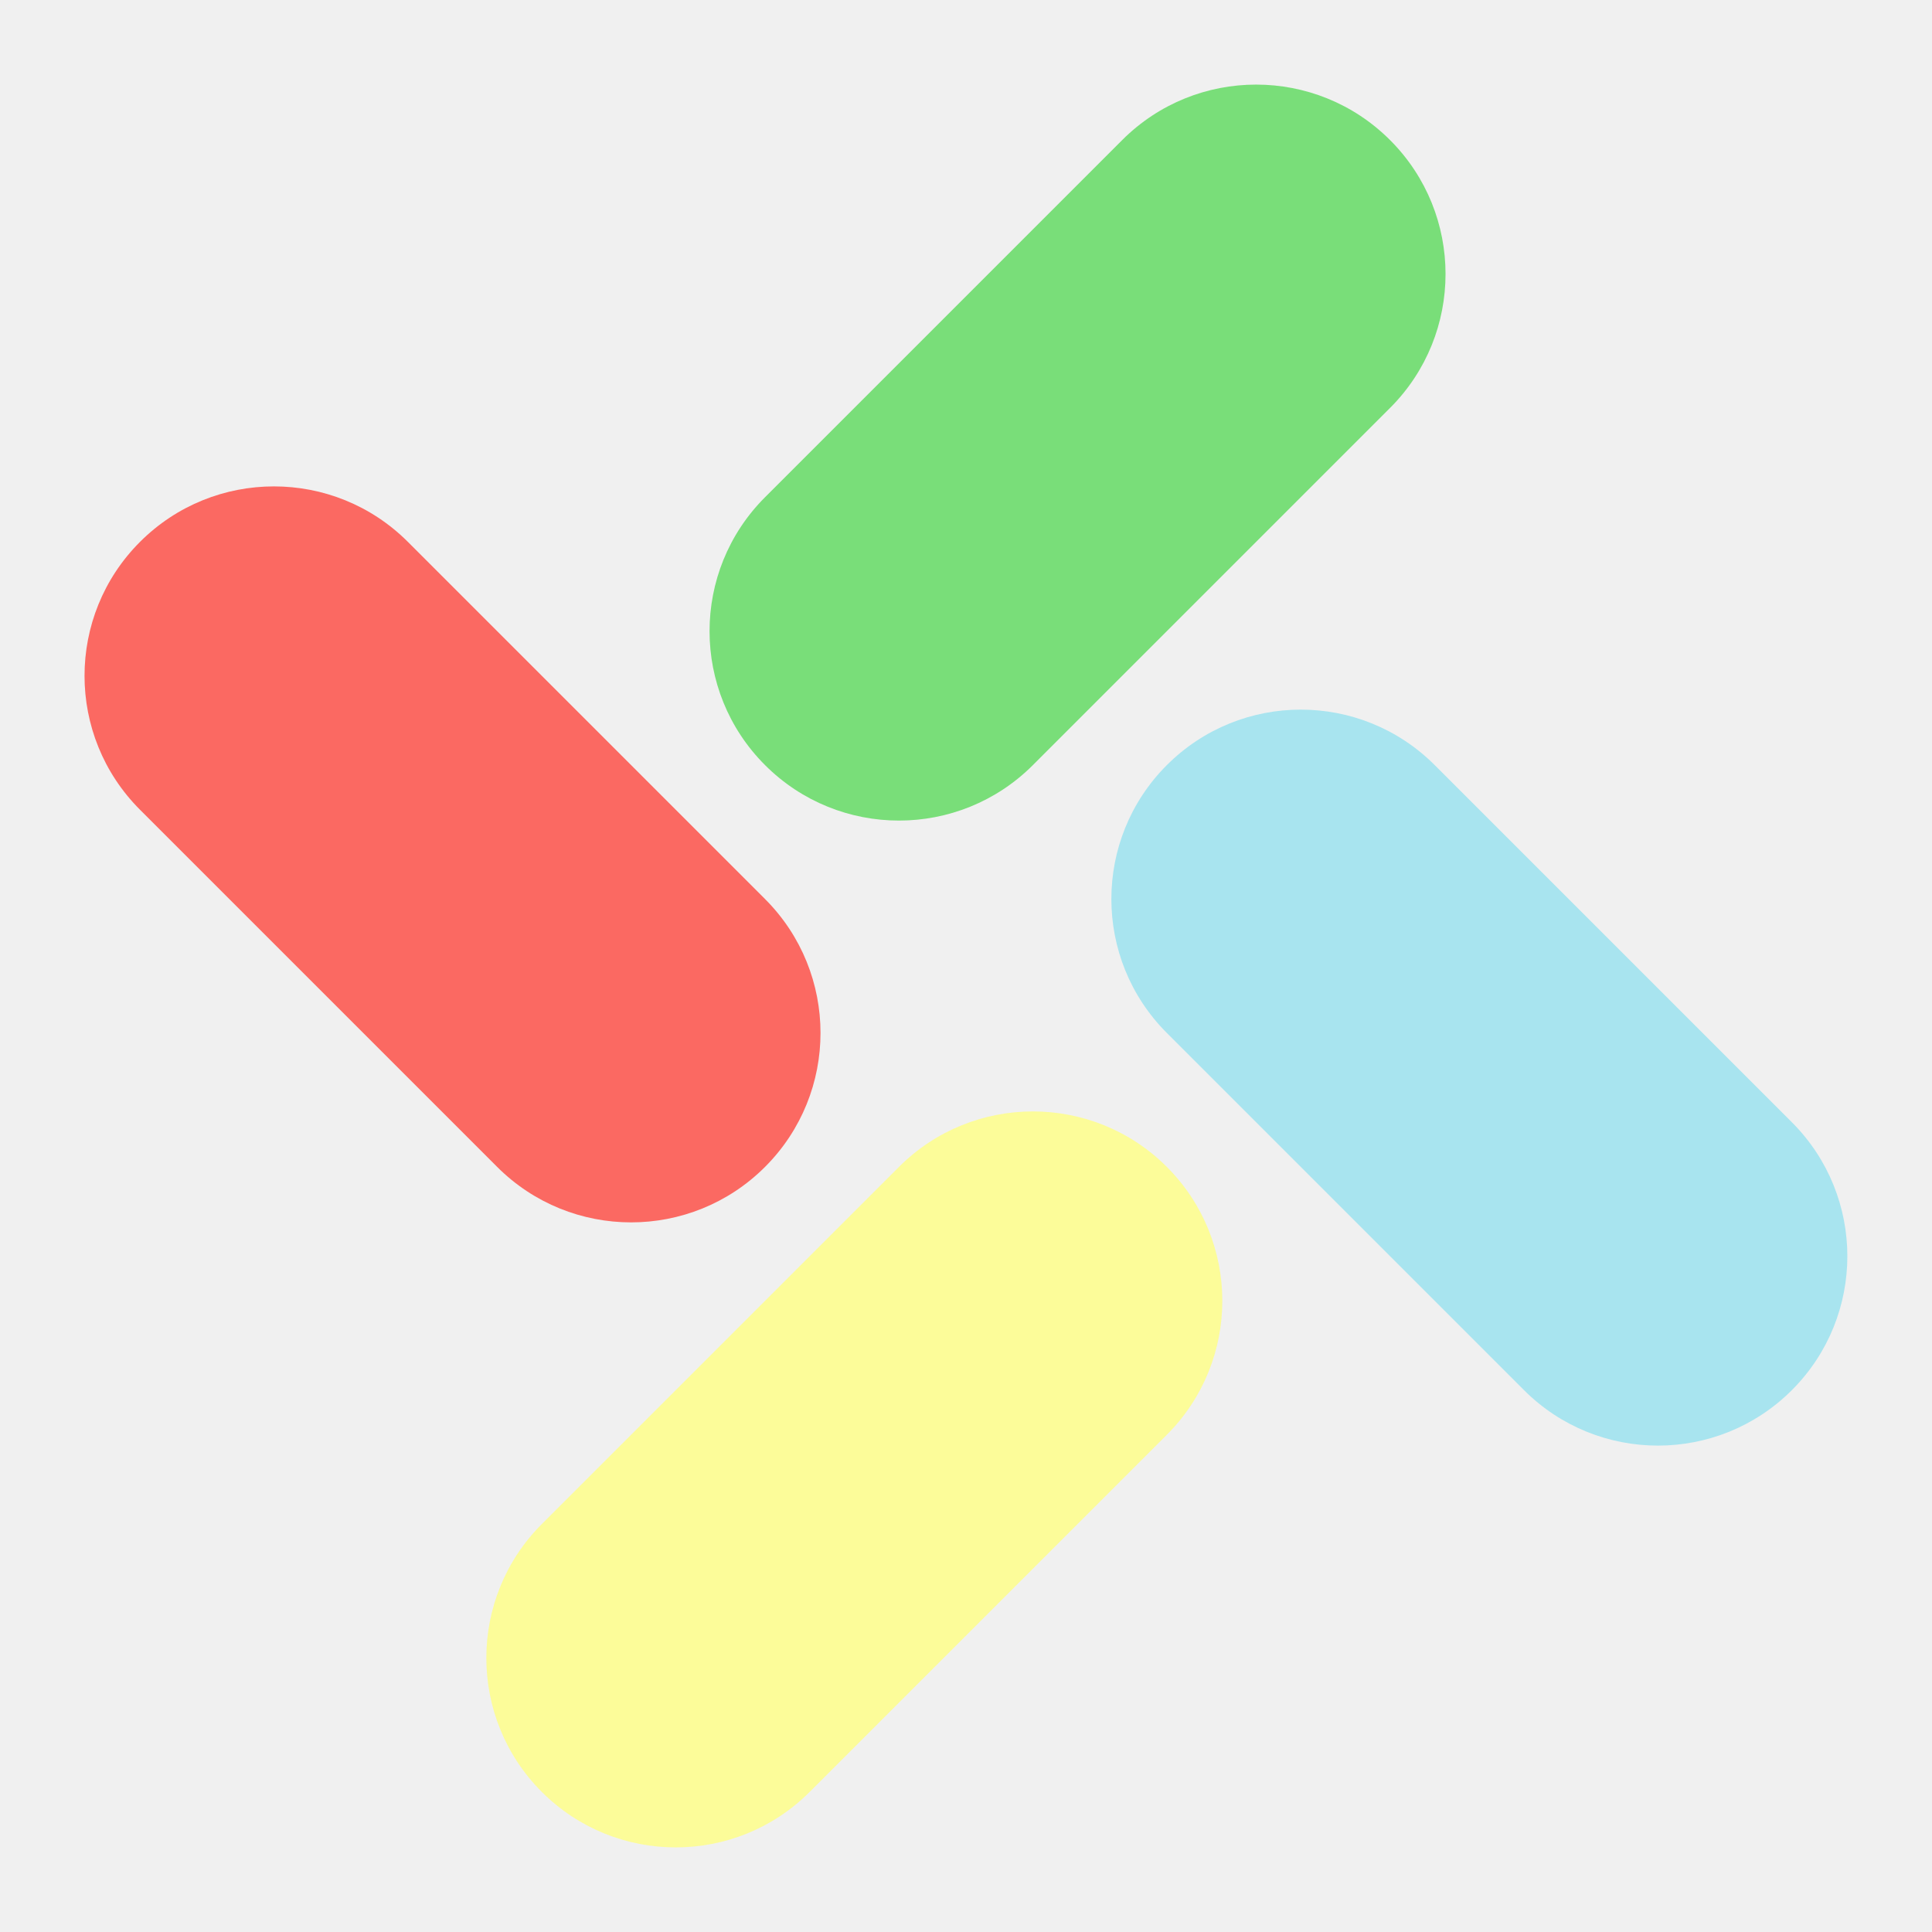
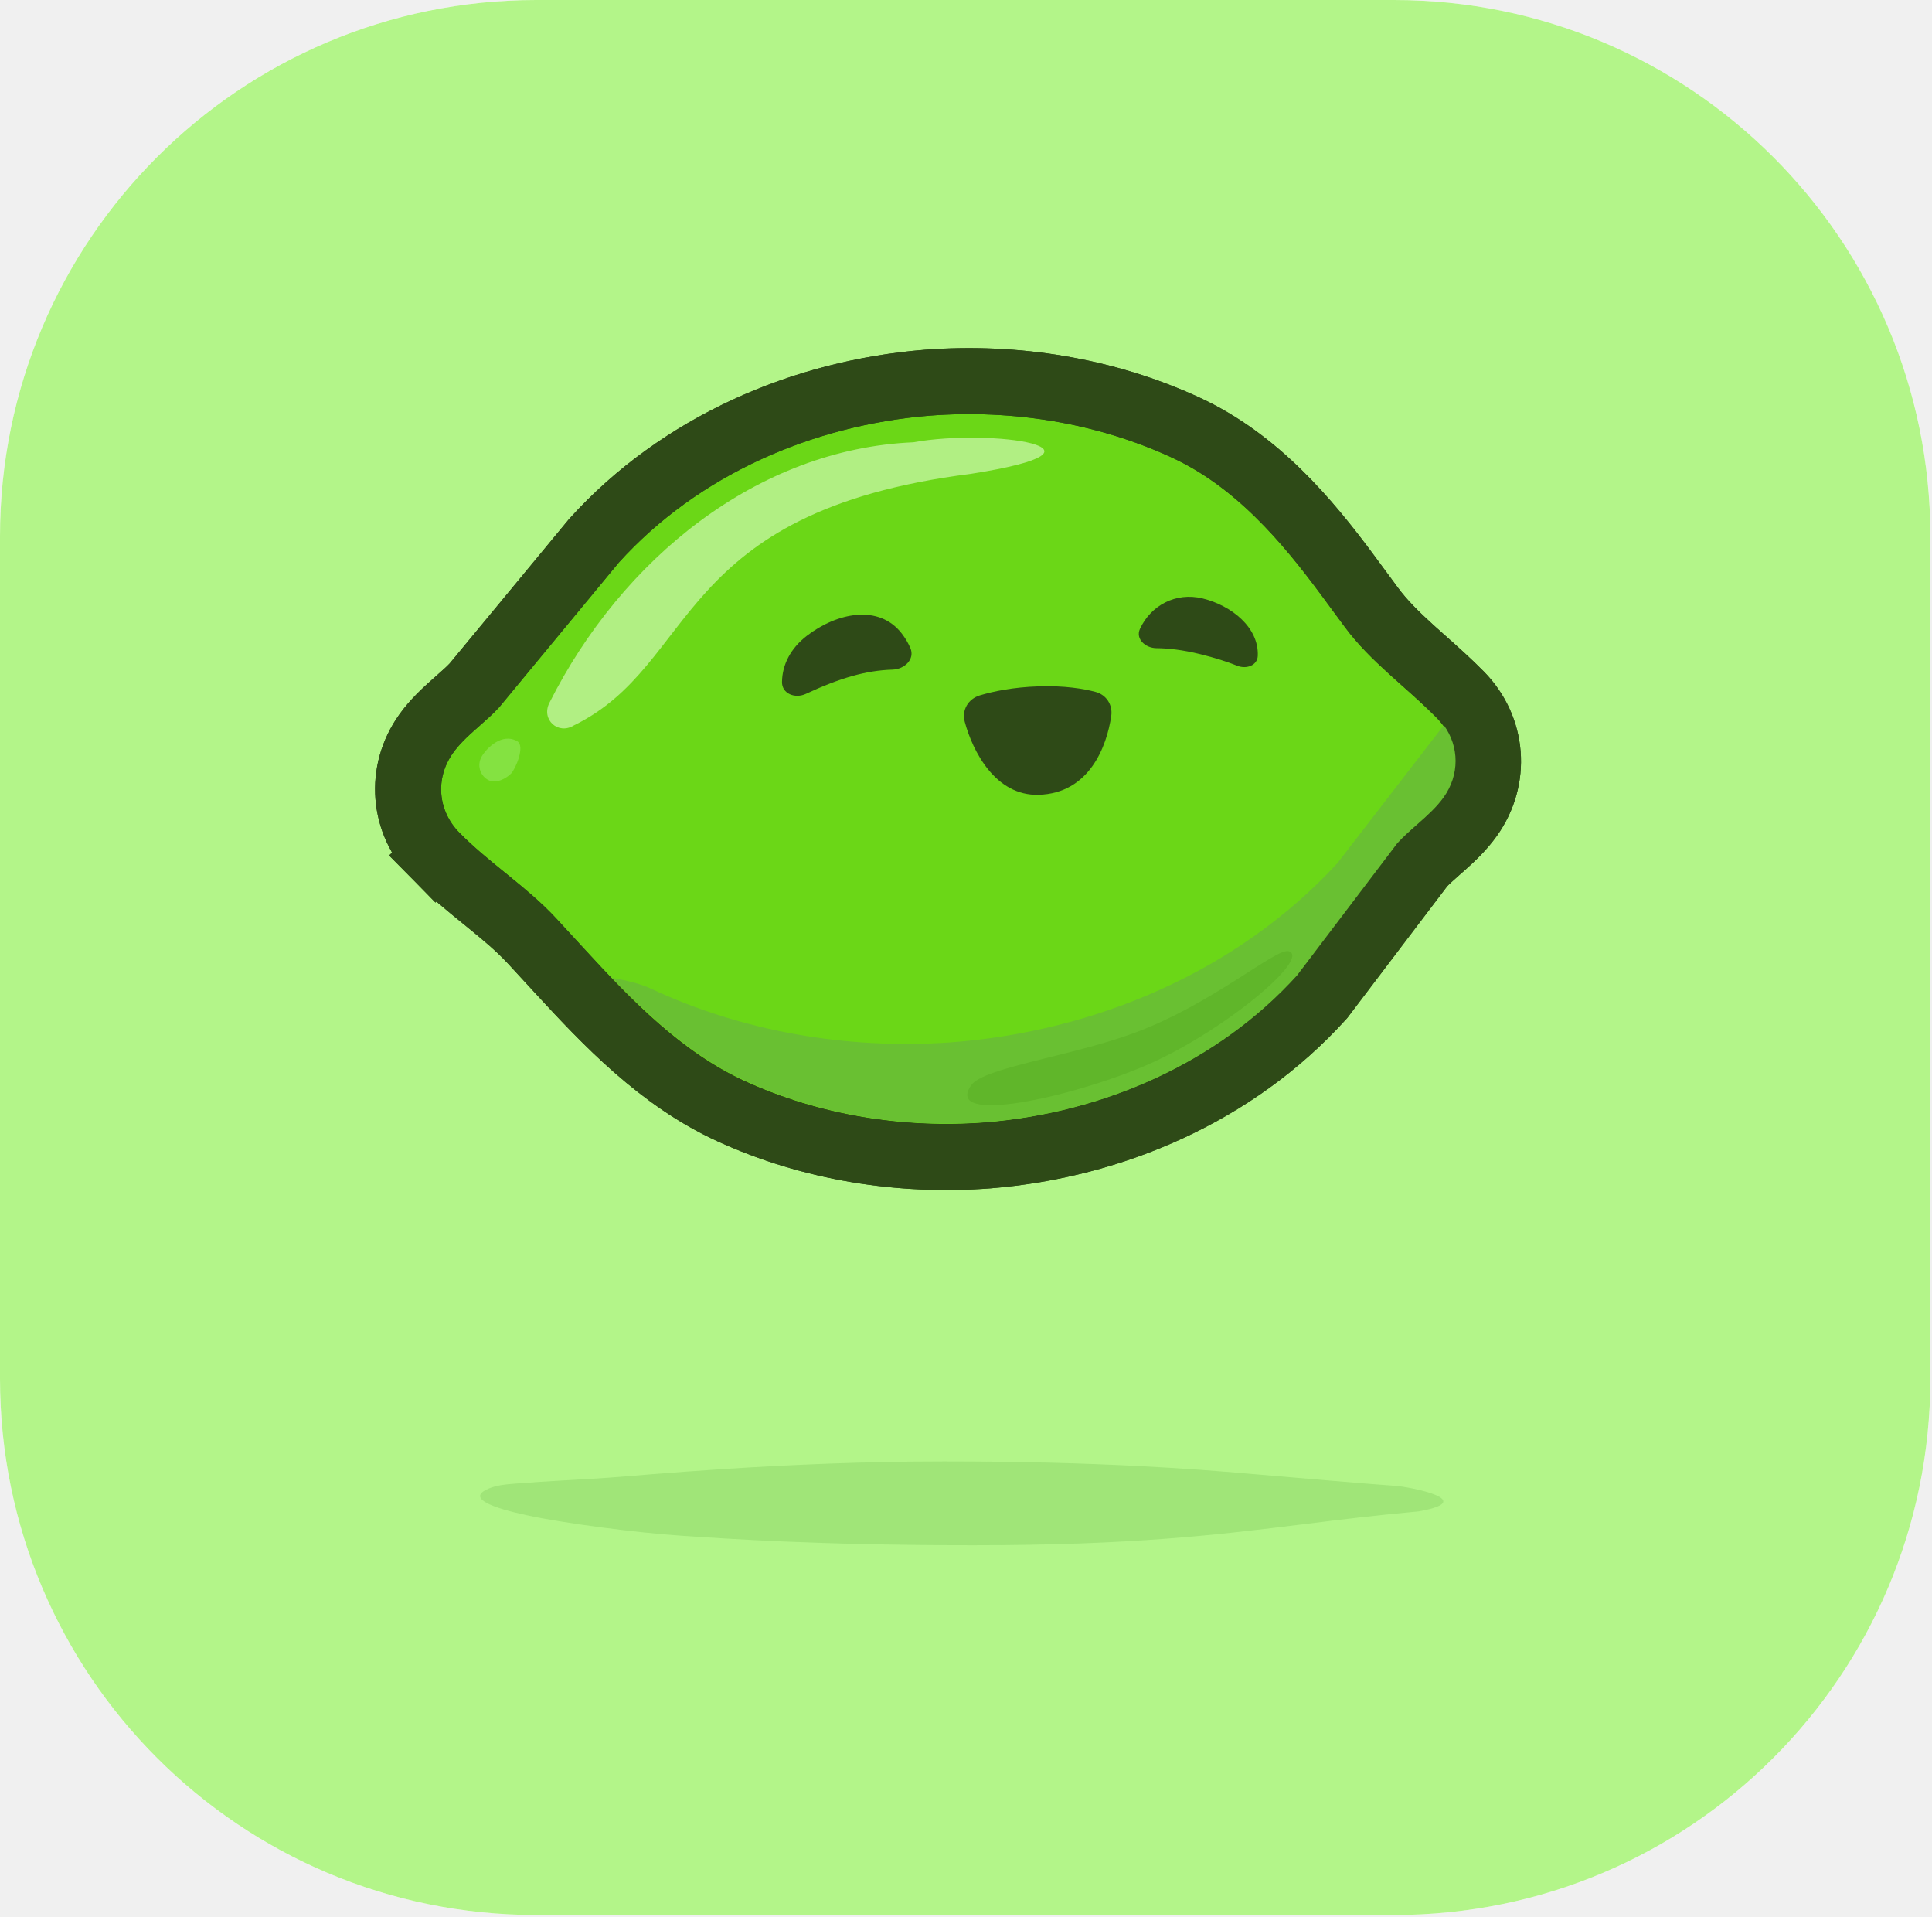
- <svg xmlns="http://www.w3.org/2000/svg" width="306" height="306" viewBox="0 0 306 306" fill="none">
-   <rect x="198.951" y="0.972" width="60" height="140" rx="30" transform="rotate(45 198.951 0.972168)" fill="#79DE79" />
-   <rect x="107.028" y="305.028" width="60" height="140" rx="30" transform="rotate(-135 107.028 305.028)" fill="#FCFC99" />
-   <rect x="305.019" y="198.962" width="60" height="140" rx="30" transform="rotate(135 305.019 198.962)" fill="#A8E4EF" />
-   <rect x="0.962" y="107.038" width="60" height="140" rx="30" transform="rotate(-45 0.961914 107.038)" fill="#FB6962" />
+ <svg xmlns="http://www.w3.org/2000/svg" width="1081" height="1072" viewBox="0 0 1081 1072" fill="none">
+   <g clip-path="url(#clip0)">
+     <rect width="1080.08" height="1071.25" rx="300" fill="white" />
+     <rect width="1080.08" height="1071.25" fill="#B3F589" />
+     <path d="M730.209 852.517C750.285 850.03 770.479 847.53 793.871 845.432C828.028 839.313 788.588 831.636 780.295 831.135C772.001 830.633 724.827 826.648 697.375 824.265C669.924 821.882 615.158 817.504 528.367 817.504C438.574 817.504 359.303 825.319 340.057 826.648C323.341 827.803 307.965 828.375 288.884 829.881C282.937 830.35 276.735 830.763 271.502 833.625C262.44 838.582 276.229 843.572 294.234 847.491C315.878 852.201 356.666 857.437 381.485 859.078C406.303 860.72 457.731 864.392 544.522 864.392C634.316 864.392 681.922 858.497 730.209 852.517Z" fill="#6EB94B" fill-opacity="0.27" />
+     <path d="M518.884 214.07L518.845 214.073L518.805 214.076C448.914 219.724 380.409 249.441 332.588 302.223L332.307 302.533L332.041 302.855L265.525 383.294C262.978 386.064 260.104 388.603 256.412 391.865C255.57 392.609 254.685 393.391 253.752 394.222C249.076 398.385 243.226 403.76 238.475 410.402C223.168 431.801 225.387 460.006 243.851 478.748L257.015 465.78L243.851 478.748C252.596 487.625 262.168 495.399 270.827 502.431C271.498 502.976 272.164 503.517 272.824 504.053C282.296 511.758 290.67 518.73 297.919 526.599L313.096 543.075C339.472 571.708 369.557 603.519 409.142 621.625C453.779 642.041 503.817 650.063 552.803 646.316L552.842 646.313L552.882 646.31C622.773 640.662 691.278 610.944 739.1 558.162L739.64 557.566L740.127 556.924L795.625 483.779C798.112 481.11 800.919 478.63 804.494 475.471C805.336 474.727 806.221 473.945 807.154 473.114C811.83 468.951 817.679 463.576 822.43 456.934C837.737 435.536 835.518 407.33 817.054 388.588C810.442 381.876 803.21 375.44 796.561 369.523C794.149 367.377 791.814 365.299 789.613 363.301C780.933 355.42 773.44 348.029 767.333 339.753L754.479 322.334C731.259 290.869 702.961 257.393 663.279 239.098C618.457 218.433 568.138 210.302 518.884 214.07Z" fill="#6BD717" stroke="#2E4A17" stroke-width="36.959" />
+     <path d="M542.985 265.1C376.044 286.29 390.99 371.508 321.198 405.731C312.297 411.308 302.675 402.546 307.396 393.162C347.852 312.738 423.682 251.123 511.037 247.407C554.595 239.487 632.937 251.059 542.985 265.1Z" fill="#DFFFCB" fill-opacity="0.6" />
+     <path d="M518.884 214.07L518.845 214.073L518.805 214.076C448.914 219.724 380.409 249.441 332.588 302.223L332.307 302.533L332.041 302.855L265.525 383.294C262.978 386.064 260.104 388.603 256.412 391.865C255.57 392.609 254.685 393.391 253.752 394.222C249.076 398.385 243.226 403.76 238.475 410.402C223.168 431.801 225.387 460.006 243.851 478.748L257.015 465.78L243.851 478.748C252.596 487.625 262.168 495.399 270.827 502.431C271.498 502.976 272.164 503.517 272.824 504.053C282.296 511.758 290.67 518.73 297.919 526.599L313.096 543.075C339.472 571.708 369.557 603.519 409.142 621.625C453.779 642.041 503.817 650.063 552.803 646.316L552.842 646.313L552.882 646.31C622.773 640.662 691.278 610.944 739.1 558.162L739.64 557.566L740.127 556.924L795.625 483.779C798.112 481.11 800.919 478.63 804.494 475.471C805.336 474.727 806.221 473.945 807.154 473.114C811.83 468.951 817.679 463.576 822.43 456.934C837.737 435.536 835.518 407.33 817.054 388.588C810.442 381.876 803.21 375.44 796.561 369.523C794.149 367.377 791.814 365.299 789.613 363.301C780.933 355.42 773.44 348.029 767.333 339.753L754.479 322.334C731.259 290.869 702.961 257.393 663.279 239.098C618.457 218.433 568.138 210.302 518.884 214.07Z" stroke="#2E4A17" stroke-width="36.959" />
+     <path fill-rule="evenodd" clip-rule="evenodd" d="M342.585 547.015C364.647 570.007 388.315 591.467 417.173 604.666C458.759 623.687 505.64 631.263 551.737 627.737C617.601 622.414 681.501 594.439 725.749 545.601L781.77 471.766C785.136 468.052 788.998 464.645 792.857 461.24C798.289 456.448 803.715 451.661 807.744 446.029C816.715 433.488 816.567 417.695 807.854 405.673L748.298 482.859C692.79 543.135 613.071 577.243 531.146 583.15C473.809 587.037 415.614 577.104 364.119 552.991C358.726 550.465 351.336 548.558 342.585 547.015Z" fill="#69C032" />
+     <path d="M641.213 595.962C598.662 614.249 527.828 629.447 543.409 607.084C550.342 597.134 598.823 591 634.264 577.971C678.476 561.717 714.195 529.91 721.127 532.129C733.616 536.128 683.764 577.675 641.213 595.962Z" fill="#60B62A" />
+     <path d="M285.984 432.713C283.536 435.213 277.572 438.865 273.008 436.262C268.445 433.659 266.856 427.849 269.459 423.286C272.062 418.722 280.732 409.685 289.422 414.642C293.985 417.245 288.433 430.213 285.984 432.713Z" fill="#BFFAA6" fill-opacity="0.3" />
+     <path d="M692.371 372.453C697.389 374.44 703.526 372.279 703.755 366.887C704.436 350.885 688.895 338.691 672.957 334.776C657.708 331.03 643.818 338.843 637.835 351.779C635.229 357.416 640.896 362.548 647.106 362.584C653.61 362.621 661.708 363.512 671.619 365.947C679.877 367.976 686.728 370.218 692.371 372.453Z" fill="#2E4A17" />
+     <path d="M499.277 374.595C506.151 374.39 512.101 368.707 509.336 362.41C508.118 359.636 506.547 356.964 504.616 354.455C491.759 337.749 468.186 342.783 451.48 355.64C442.305 362.701 437.704 371.859 437.551 381.447C437.444 388.06 444.869 390.949 450.863 388.154C469.959 379.248 484.566 375.034 499.277 374.595Z" fill="#2E4A17" />
+     <path d="M581.115 444.608C557.076 445.288 544.244 420.409 539.778 403.69C538.038 397.174 541.775 390.915 548.236 388.982C555.545 386.794 566.63 384.405 581.115 383.93C595.593 383.454 606.18 385.234 613.015 387.055C619.045 388.662 622.666 394.321 621.767 400.496C619.281 417.553 609.51 443.805 581.115 444.608Z" fill="#2E4A17" />
+   </g>
+   <defs>
+     <clipPath id="clip0">
+       <rect width="1080.08" height="1071.25" rx="300" fill="white" />
+     </clipPath>
+   </defs>
</svg>
